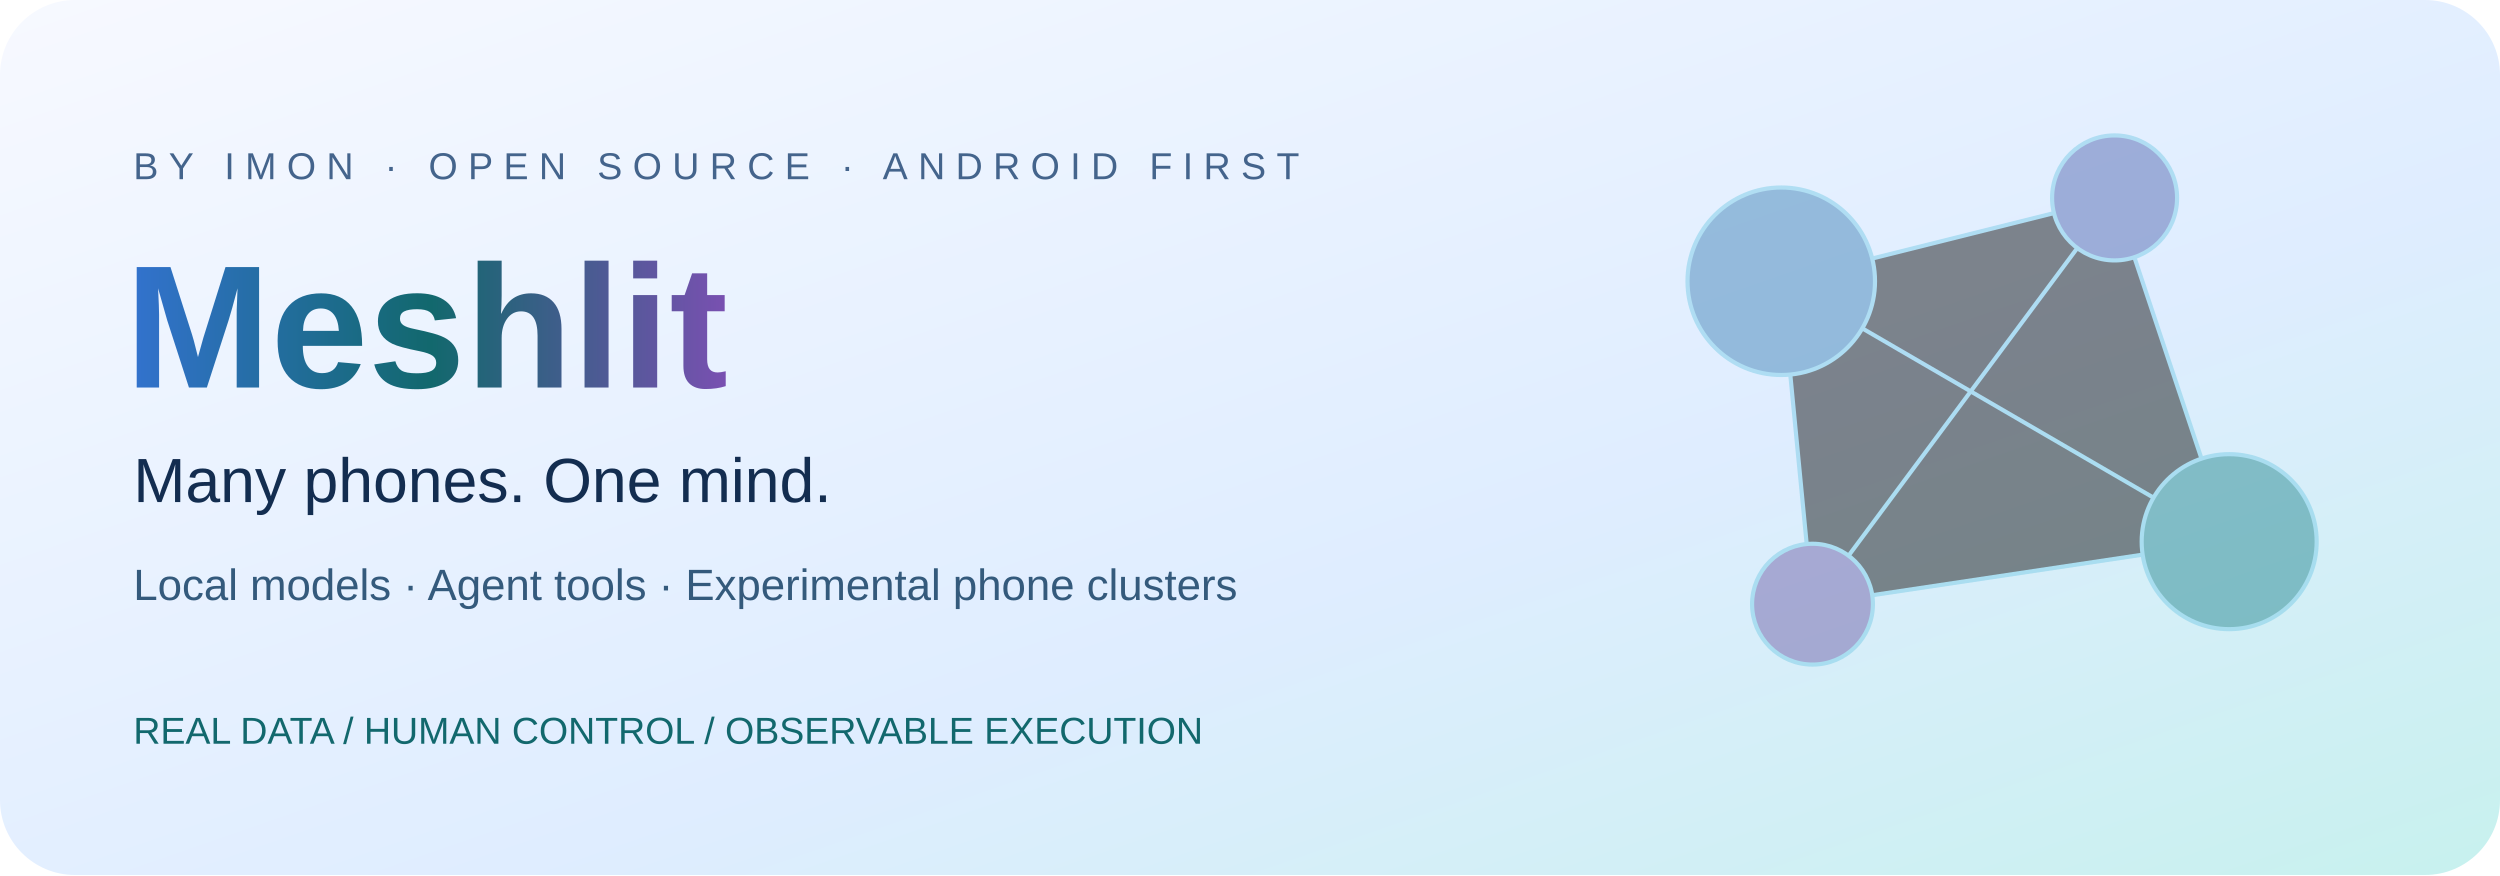
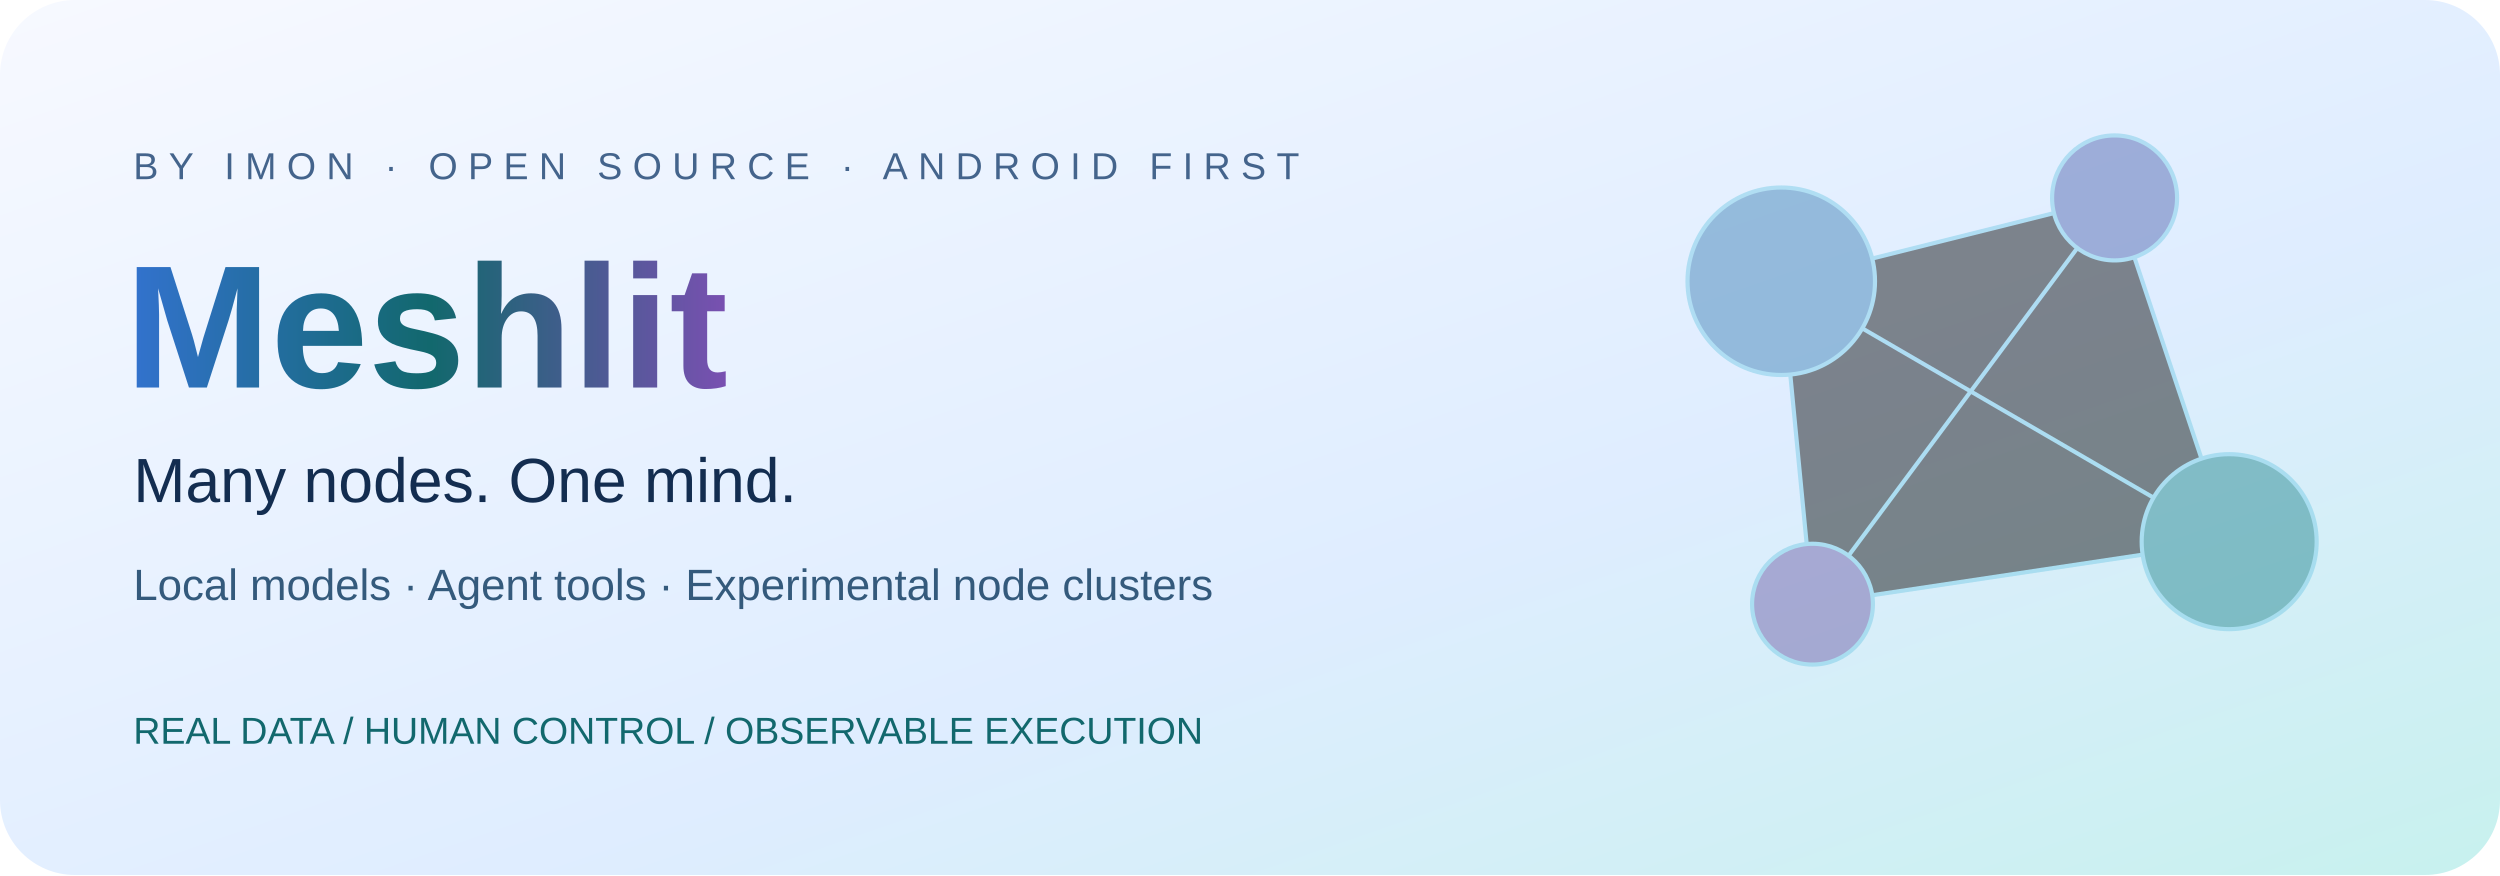
<svg xmlns="http://www.w3.org/2000/svg" width="1200" height="420" viewBox="0 0 1200 420" role="img" aria-labelledby="title desc">
  <defs>
    <linearGradient id="b" x2="1" y2="1">
      <stop stop-color="#f7f9ff" />
      <stop offset=".6" stop-color="#dfedff" />
      <stop offset="1" stop-color="#c7f1ee" />
    </linearGradient>
    <linearGradient id="a">
      <stop stop-color="#3272cc" />
      <stop offset=".5" stop-color="#12686d" />
      <stop offset="1" stop-color="#7950b1" />
    </linearGradient>
  </defs>
  <rect width="1200" height="420" rx="36" fill="url(#b)" />
  <g stroke="#71c8e4" stroke-width="2" opacity=".45">
    <path d="M855 135L1015 95L1070 260L870 290Z M855 135L1070 260 M1015 95L870 290" />
    <circle cx="855" cy="135" r="45" fill="#327bb1" />
    <circle cx="1015" cy="95" r="30" fill="#485eaa" />
    <circle cx="1070" cy="260" r="42" fill="#167f87" />
    <circle cx="870" cy="290" r="29" fill="#6755a1" />
  </g>
  <g font-family="Arial,Helvetica,sans-serif">
    <text x="64" y="86" fill="#44648c" font-size="18" letter-spacing="5">BY IMON · OPEN SOURCE · ANDROID FIRST</text>
    <text x="60" y="186" fill="url(#a)" font-size="84" font-weight="700">Meshlit</text>
-     <text x="64" y="241" fill="#132d50" font-size="30">Many phones. One mind.</text>
-     <text x="64" y="288" fill="#345a7c" font-size="21">Local models · Agent tools · Experimental phone clusters</text>
+     <text x="64" y="241" fill="#132d50" font-size="30">Many nodes. One mind.</text>
+     <text x="64" y="288" fill="#345a7c" font-size="21">Local models · Agent tools · Experimental node clusters</text>
    <text x="64" y="357" fill="#12686d" font-size="18">REAL DATA   /   HUMAN CONTROL   /   OBSERVABLE EXECUTION</text>
  </g>
</svg>
